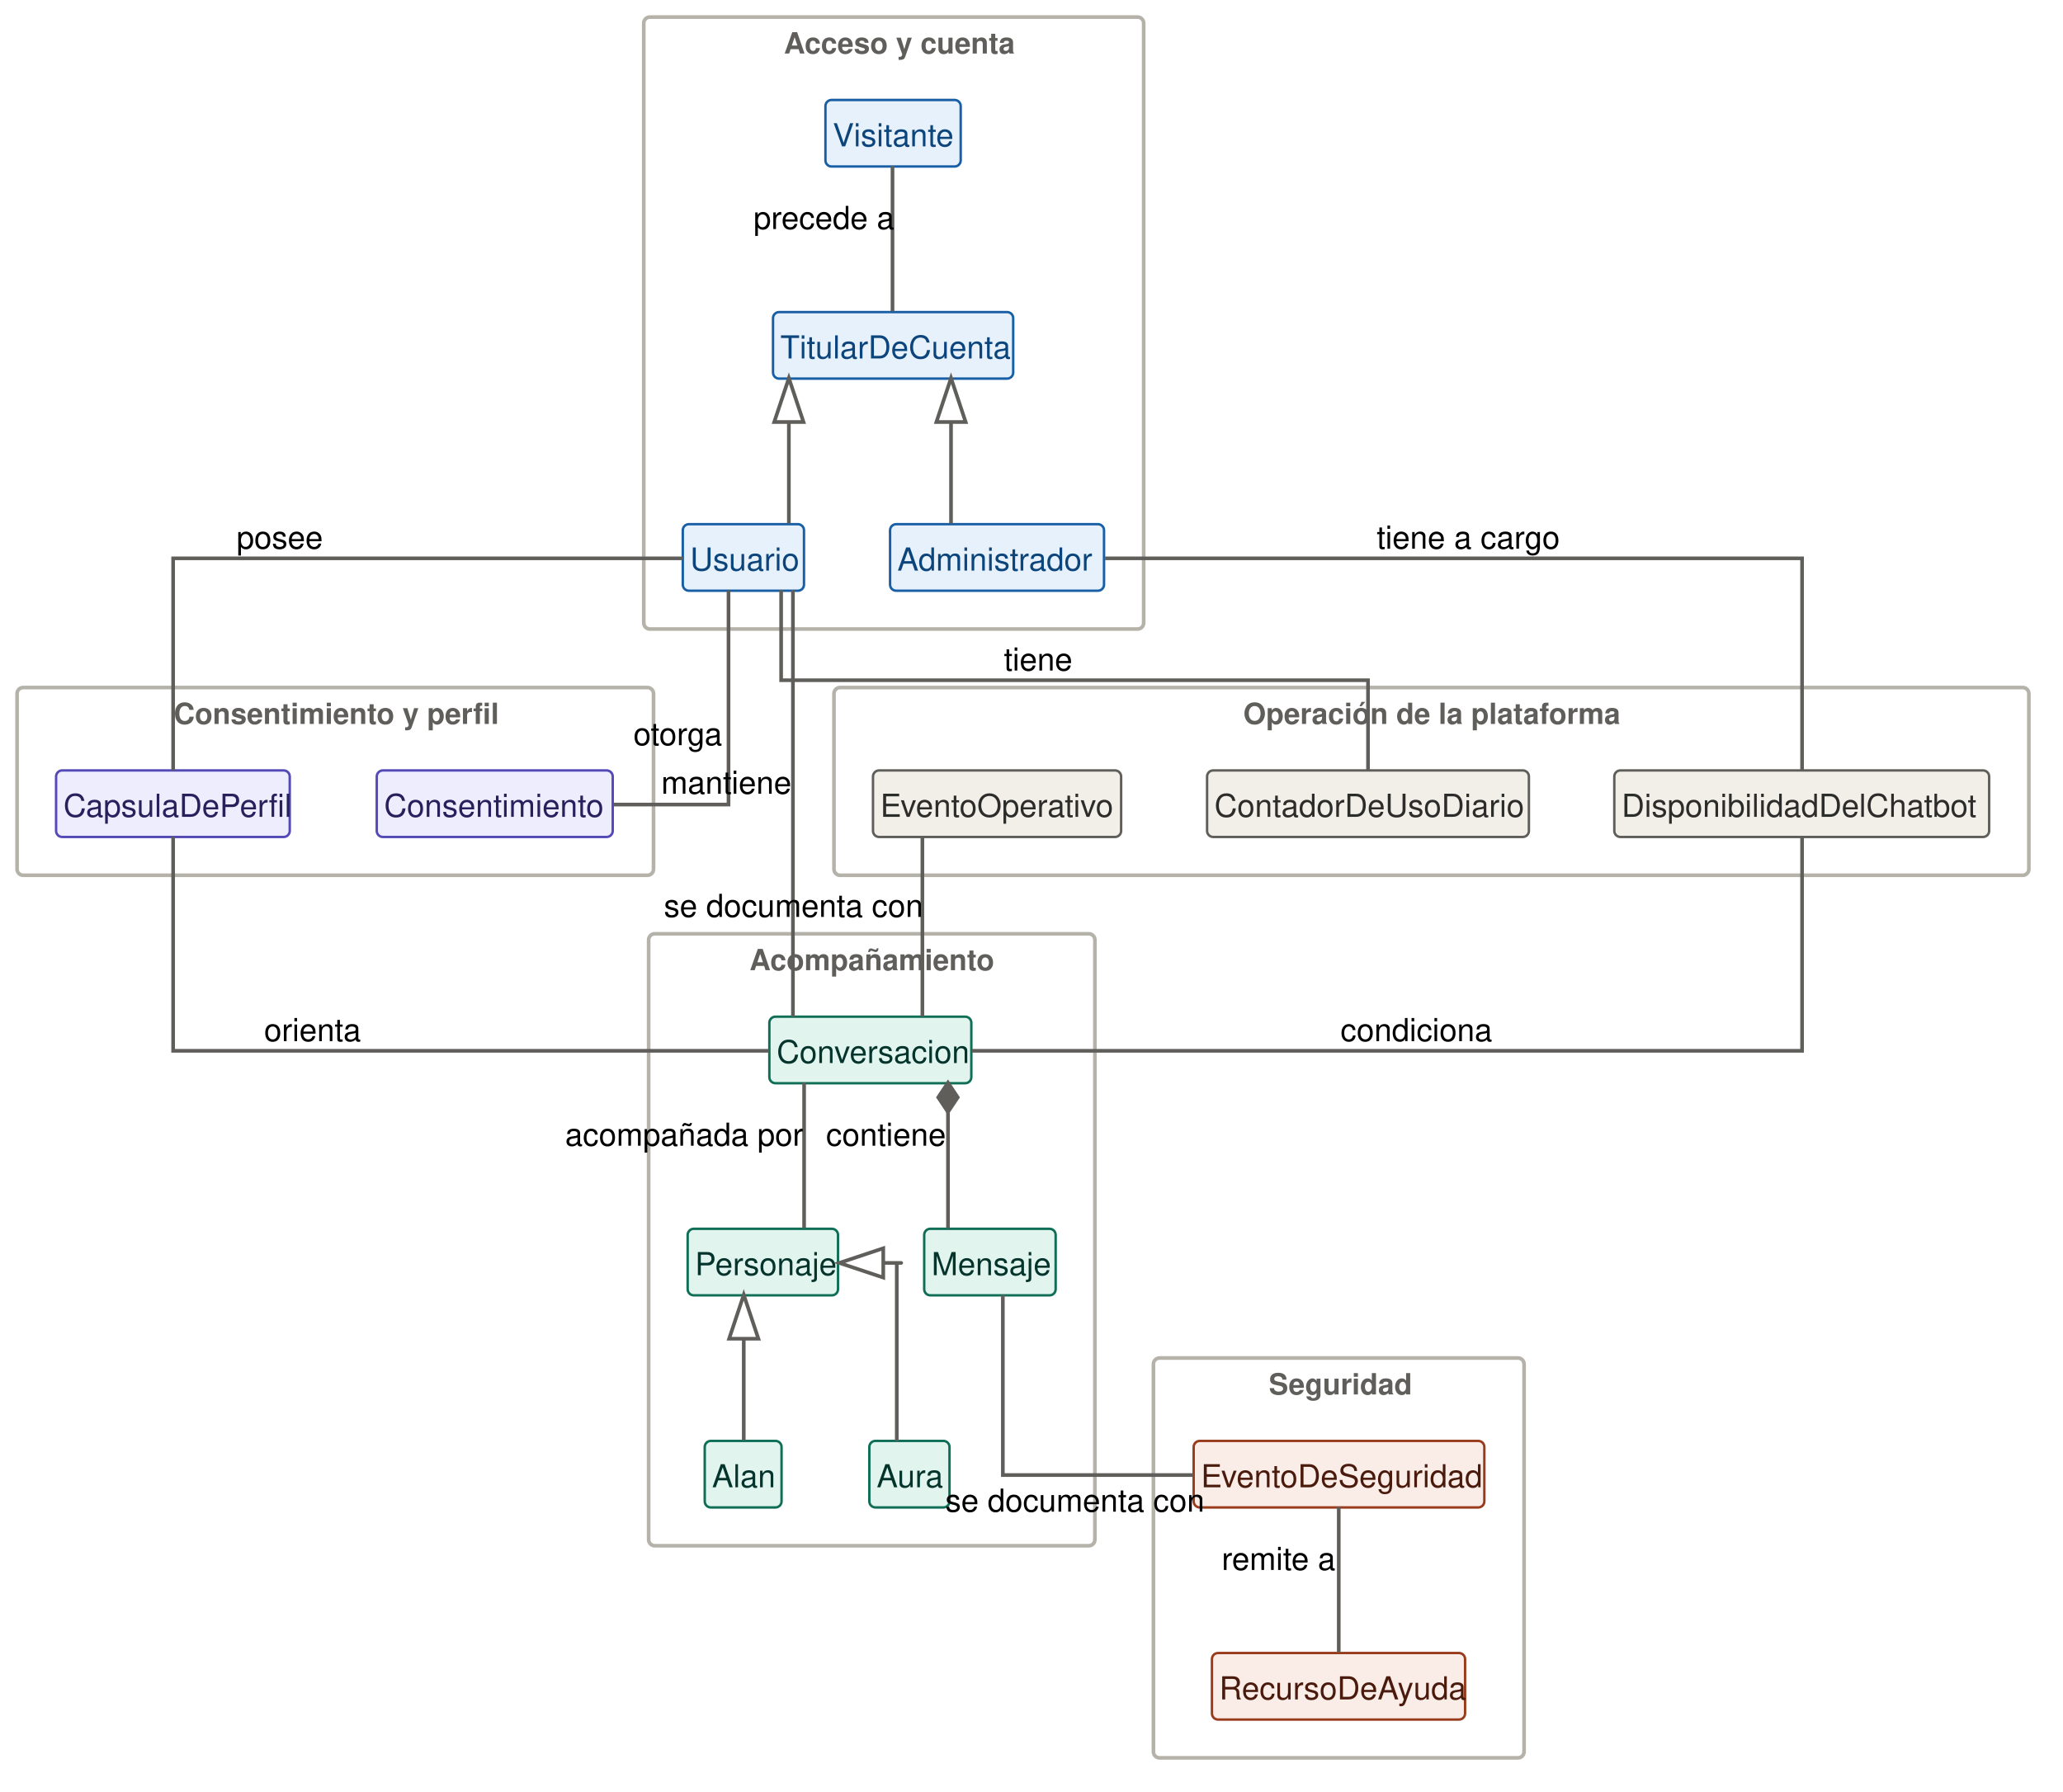
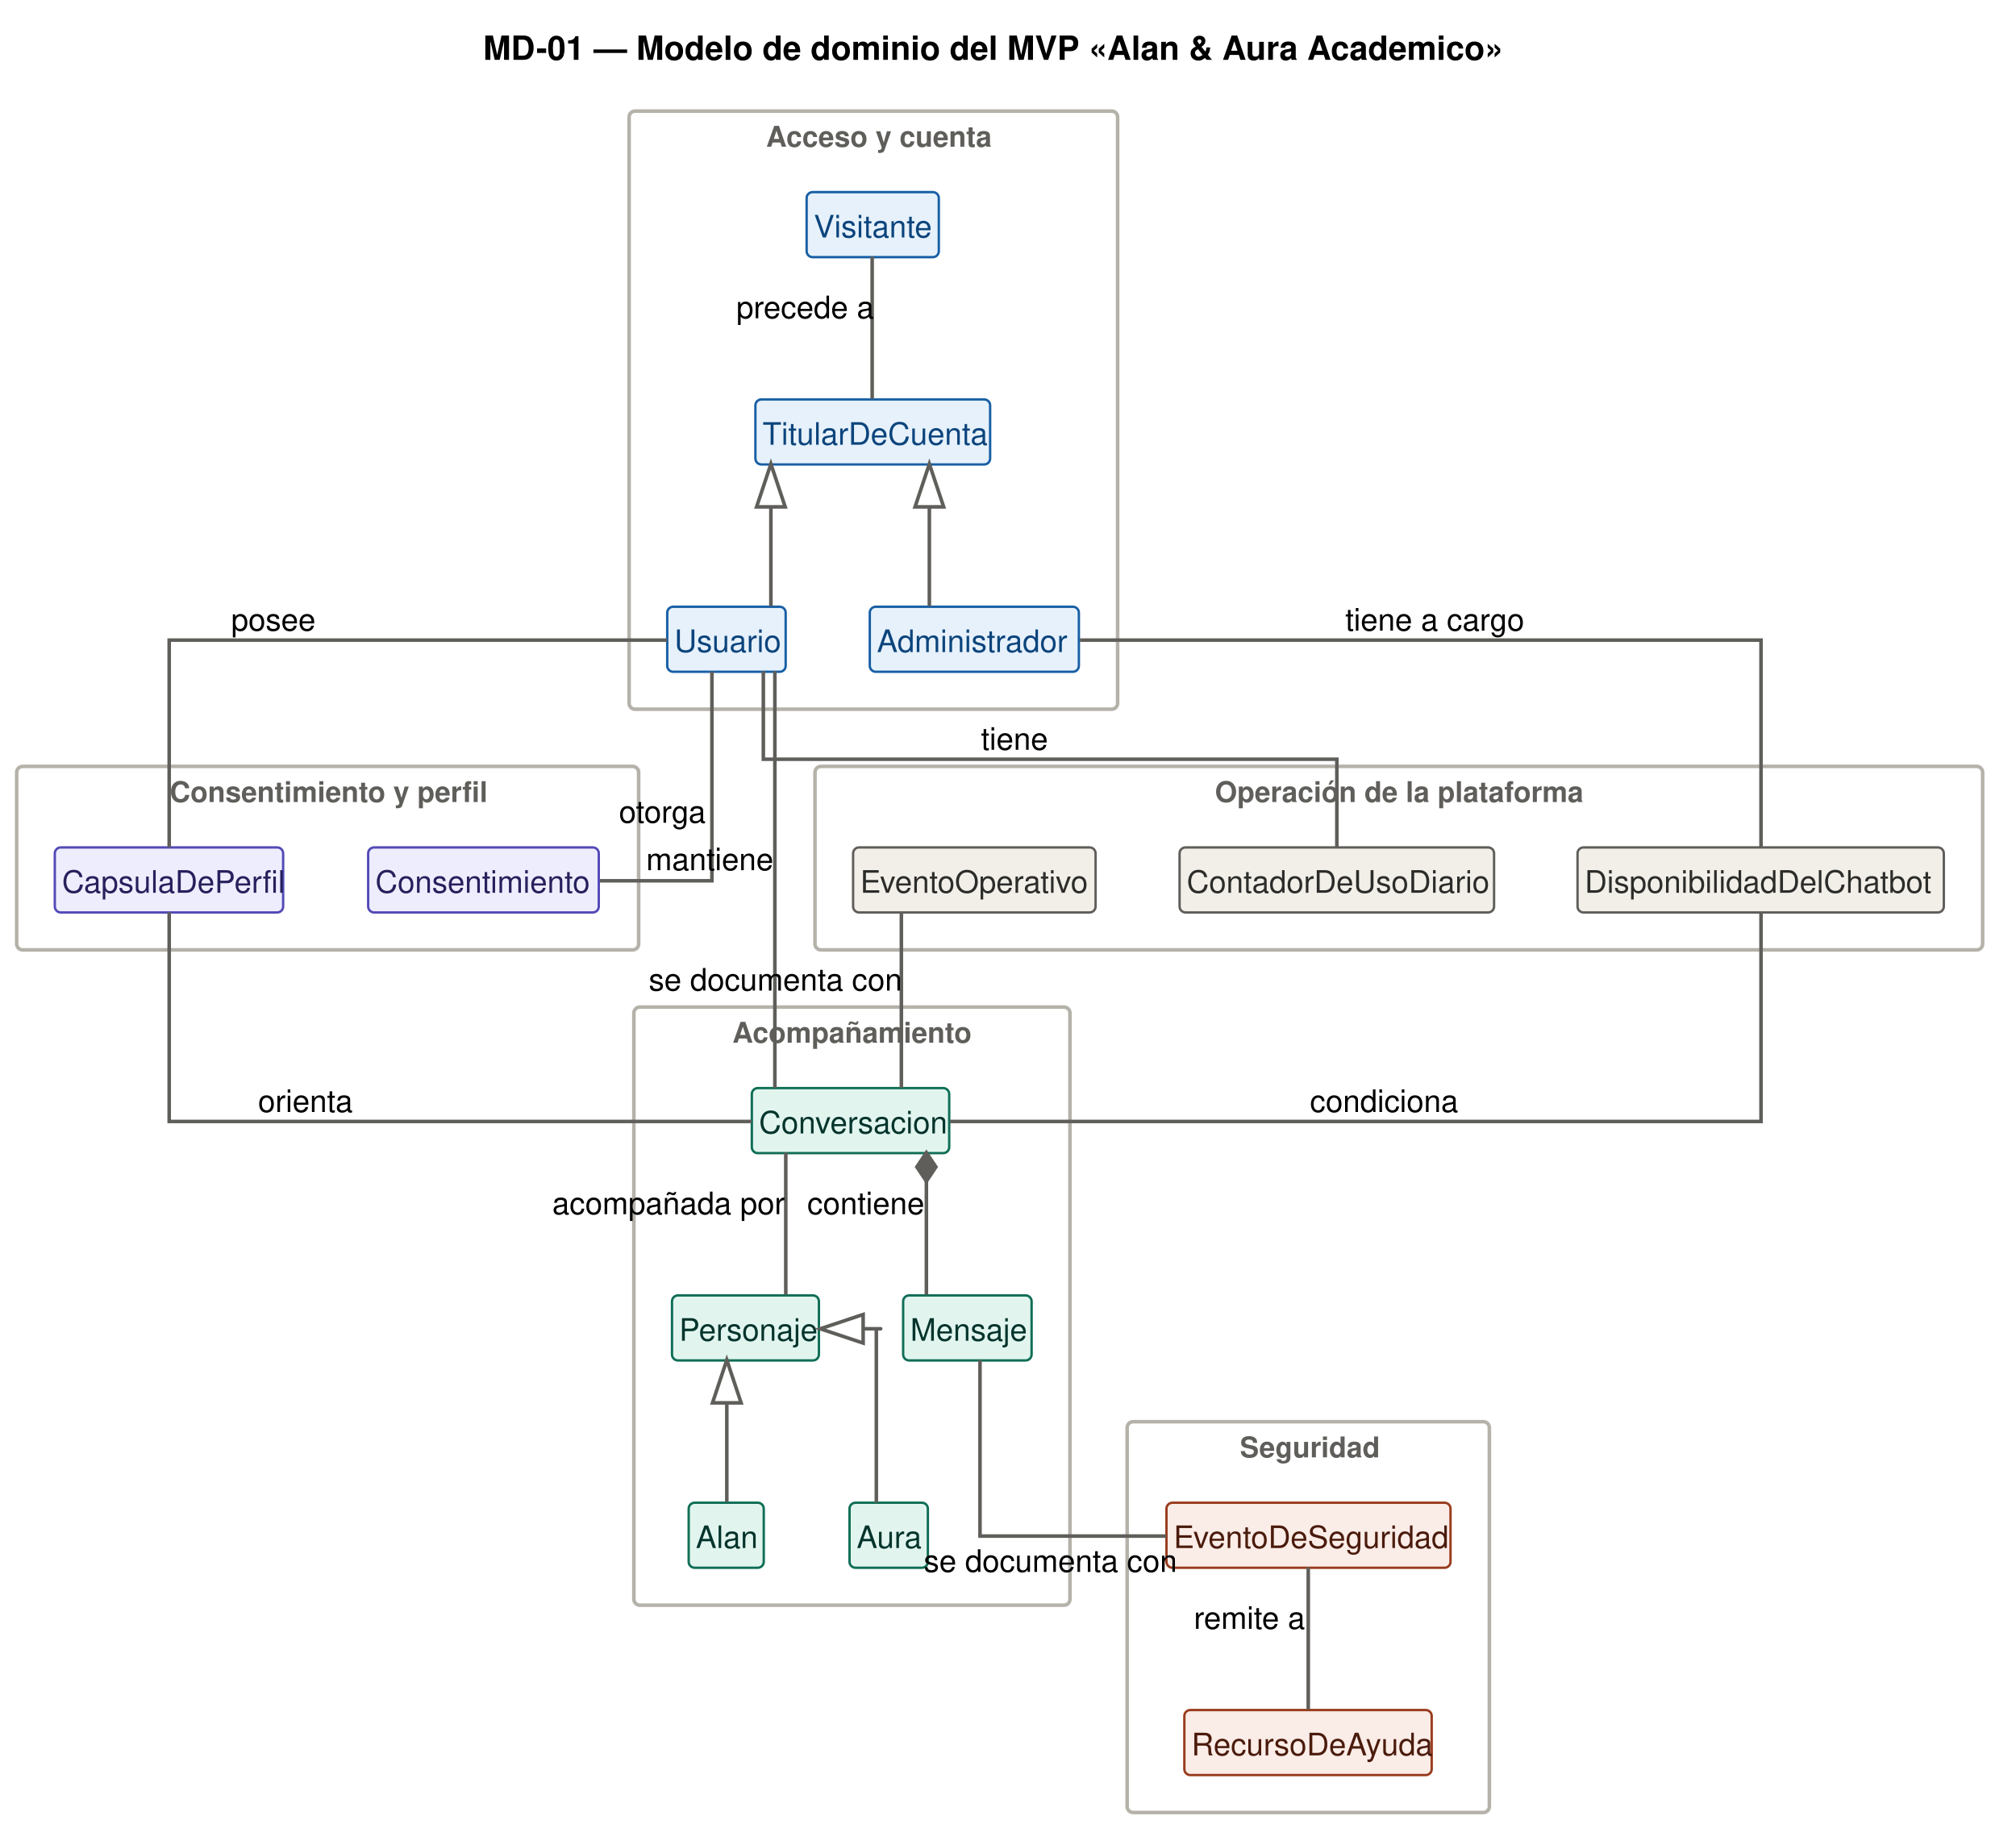
- <svg xmlns="http://www.w3.org/2000/svg" contentStyleType="text/css" data-diagram-type="CLASS" height="735px" preserveAspectRatio="none" style="width:846px;height:735px;background:#FFFFFF;" version="1.1" viewBox="0 0 846 735" width="846px" zoomAndPan="magnify">
+ <svg xmlns="http://www.w3.org/2000/svg" contentStyleType="text/css" data-diagram-type="CLASS" height="774px" preserveAspectRatio="none" style="width:846px;height:774px;background:#FFFFFF;" version="1.1" viewBox="0 0 846 774" width="846px" zoomAndPan="magnify">
  <defs />
  <g>
-     <g class="cluster" data-qualified-name="Acceso y cuenta" data-source-line="20" id="ent0001">
-       <rect fill="none" height="251" rx="2.5" ry="2.5" style="stroke:#B4B2A9;stroke-width:1.5;" width="205" x="264" y="7" />
-       <text fill="#5F5E5A" font-family="Segoe UI, Helvetica, Arial, sans-serif" font-size="12" font-weight="700" lengthAdjust="spacing" textLength="90.041" x="321.479" y="21.949">Acceso y cuenta</text>
+     <g class="title" data-source-line="3">
+       <text fill="#000000" font-family="Segoe UI, Helvetica, Arial, sans-serif" font-size="14" font-weight="700" lengthAdjust="spacing" textLength="433.508" x="202.746" y="25.107">MD-01 — Modelo de dominio del MVP «Alan &amp; Aura Academico»</text>
    </g>
-     <g class="cluster" data-qualified-name="Consentimiento y perfil" data-source-line="27" id="ent0006">
-       <rect fill="none" height="77" rx="2.5" ry="2.5" style="stroke:#B4B2A9;stroke-width:1.5;" width="261" x="7" y="282" />
-       <text fill="#5F5E5A" font-family="Segoe UI, Helvetica, Arial, sans-serif" font-size="12" font-weight="700" lengthAdjust="spacing" textLength="132.562" x="71.219" y="296.949">Consentimiento y perfil</text>
+     <g class="cluster" data-qualified-name="Acceso y cuenta" data-source-line="24" id="ent0001">
+       <rect fill="none" height="251" rx="2.5" ry="2.5" style="stroke:#B4B2A9;stroke-width:1.5;" width="205" x="264" y="46.621" />
+       <text fill="#5F5E5A" font-family="Segoe UI, Helvetica, Arial, sans-serif" font-size="12" font-weight="700" lengthAdjust="spacing" textLength="90.041" x="321.479" y="61.57">Acceso y cuenta</text>
    </g>
-     <g class="cluster" data-qualified-name="Acompa.amiento" data-source-line="32" id="ent0009">
-       <rect fill="none" height="251" rx="2.5" ry="2.5" style="stroke:#B4B2A9;stroke-width:1.5;" width="183" x="266" y="383" />
-       <text fill="#5F5E5A" font-family="Segoe UI, Helvetica, Arial, sans-serif" font-size="12" font-weight="700" lengthAdjust="spacing" textLength="100.301" x="307.35" y="397.949">Acompañamiento</text>
+     <g class="cluster" data-qualified-name="Consentimiento y perfil" data-source-line="31" id="ent0006">
+       <rect fill="none" height="77" rx="2.5" ry="2.5" style="stroke:#B4B2A9;stroke-width:1.5;" width="261" x="7" y="321.621" />
+       <text fill="#5F5E5A" font-family="Segoe UI, Helvetica, Arial, sans-serif" font-size="12" font-weight="700" lengthAdjust="spacing" textLength="132.562" x="71.219" y="336.57">Consentimiento y perfil</text>
    </g>
-     <g class="cluster" data-qualified-name="Seguridad" data-source-line="40" id="ent0015">
-       <rect fill="none" height="164" rx="2.5" ry="2.5" style="stroke:#B4B2A9;stroke-width:1.5;" width="152" x="473" y="557" />
-       <text fill="#5F5E5A" font-family="Segoe UI, Helvetica, Arial, sans-serif" font-size="12" font-weight="700" lengthAdjust="spacing" textLength="57.41" x="520.295" y="571.949">Seguridad</text>
+     <g class="cluster" data-qualified-name="Acompa.amiento" data-source-line="36" id="ent0009">
+       <rect fill="none" height="251" rx="2.5" ry="2.5" style="stroke:#B4B2A9;stroke-width:1.5;" width="183" x="266" y="422.621" />
+       <text fill="#5F5E5A" font-family="Segoe UI, Helvetica, Arial, sans-serif" font-size="12" font-weight="700" lengthAdjust="spacing" textLength="100.301" x="307.35" y="437.57">Acompañamiento</text>
    </g>
-     <g class="cluster" data-qualified-name="Operaci.n de la plataforma" data-source-line="45" id="ent0018">
-       <rect fill="none" height="77" rx="2.5" ry="2.5" style="stroke:#B4B2A9;stroke-width:1.5;" width="490" x="342" y="282" />
-       <text fill="#5F5E5A" font-family="Segoe UI, Helvetica, Arial, sans-serif" font-size="12" font-weight="700" lengthAdjust="spacing" textLength="154.342" x="509.829" y="296.949">Operación de la plataforma</text>
+     <g class="cluster" data-qualified-name="Seguridad" data-source-line="44" id="ent0015">
+       <rect fill="none" height="164" rx="2.5" ry="2.5" style="stroke:#B4B2A9;stroke-width:1.5;" width="152" x="473" y="596.621" />
+       <text fill="#5F5E5A" font-family="Segoe UI, Helvetica, Arial, sans-serif" font-size="12" font-weight="700" lengthAdjust="spacing" textLength="57.41" x="520.295" y="611.57">Seguridad</text>
    </g>
-     <g class="entity" data-qualified-name="Acceso y cuenta.Visitante" data-source-line="21" id="ent0002">
-       <rect fill="#E6F1FB" height="27.291" rx="2.5" ry="2.5" style="stroke:#185FA5;stroke-width:1;" width="55.467" x="338.5" y="41" />
-       <text fill="#0C447C" font-family="Segoe UI, Helvetica, Arial, sans-serif" font-size="13" lengthAdjust="spacing" textLength="49.467" x="341.5" y="60.028">Visitante</text>
+     <g class="cluster" data-qualified-name="Operaci.n de la plataforma" data-source-line="49" id="ent0018">
+       <rect fill="none" height="77" rx="2.5" ry="2.5" style="stroke:#B4B2A9;stroke-width:1.5;" width="490" x="342" y="321.621" />
+       <text fill="#5F5E5A" font-family="Segoe UI, Helvetica, Arial, sans-serif" font-size="12" font-weight="700" lengthAdjust="spacing" textLength="154.342" x="509.829" y="336.57">Operación de la plataforma</text>
    </g>
-     <g class="entity" data-qualified-name="Acceso y cuenta.TitularDeCuenta" data-source-line="22" id="ent0003">
-       <rect fill="#E6F1FB" height="27.291" rx="2.5" ry="2.5" style="stroke:#185FA5;stroke-width:1;" width="98.498" x="317" y="128" />
-       <text fill="#0C447C" font-family="Segoe UI, Helvetica, Arial, sans-serif" font-size="13" lengthAdjust="spacing" textLength="92.498" x="320" y="147.028">TitularDeCuenta</text>
+     <g class="entity" data-qualified-name="Acceso y cuenta.Visitante" data-source-line="25" id="ent0002">
+       <rect fill="#E6F1FB" height="27.291" rx="2.5" ry="2.5" style="stroke:#185FA5;stroke-width:1;" width="55.467" x="338.5" y="80.621" />
+       <text fill="#0C447C" font-family="Segoe UI, Helvetica, Arial, sans-serif" font-size="13" lengthAdjust="spacing" textLength="49.467" x="341.5" y="99.649">Visitante</text>
    </g>
-     <g class="entity" data-qualified-name="Acceso y cuenta.Usuario" data-source-line="23" id="ent0004">
-       <rect fill="#E6F1FB" height="27.291" rx="2.5" ry="2.5" style="stroke:#185FA5;stroke-width:1;" width="49.704" x="280" y="215" />
-       <text fill="#0C447C" font-family="Segoe UI, Helvetica, Arial, sans-serif" font-size="13" lengthAdjust="spacing" textLength="43.704" x="283" y="234.028">Usuario</text>
+     <g class="entity" data-qualified-name="Acceso y cuenta.TitularDeCuenta" data-source-line="26" id="ent0003">
+       <rect fill="#E6F1FB" height="27.291" rx="2.5" ry="2.5" style="stroke:#185FA5;stroke-width:1;" width="98.498" x="317" y="167.621" />
+       <text fill="#0C447C" font-family="Segoe UI, Helvetica, Arial, sans-serif" font-size="13" lengthAdjust="spacing" textLength="92.498" x="320" y="186.649">TitularDeCuenta</text>
    </g>
-     <g class="entity" data-qualified-name="Acceso y cuenta.Administrador" data-source-line="24" id="ent0005">
-       <rect fill="#E6F1FB" height="27.291" rx="2.5" ry="2.5" style="stroke:#185FA5;stroke-width:1;" width="87.739" x="365" y="215" />
-       <text fill="#0C447C" font-family="Segoe UI, Helvetica, Arial, sans-serif" font-size="13" lengthAdjust="spacing" textLength="81.739" x="368" y="234.028">Administrador</text>
+     <g class="entity" data-qualified-name="Acceso y cuenta.Usuario" data-source-line="27" id="ent0004">
+       <rect fill="#E6F1FB" height="27.291" rx="2.5" ry="2.5" style="stroke:#185FA5;stroke-width:1;" width="49.704" x="280" y="254.621" />
+       <text fill="#0C447C" font-family="Segoe UI, Helvetica, Arial, sans-serif" font-size="13" lengthAdjust="spacing" textLength="43.704" x="283" y="273.649">Usuario</text>
    </g>
-     <g class="entity" data-qualified-name="Consentimiento y perfil.Consentimiento" data-source-line="28" id="ent0007">
-       <rect fill="#EEEDFE" height="27.291" rx="2.5" ry="2.5" style="stroke:#534AB7;stroke-width:1;" width="96.772" x="154.5" y="316" />
-       <text fill="#26215C" font-family="Segoe UI, Helvetica, Arial, sans-serif" font-size="13" lengthAdjust="spacing" textLength="90.772" x="157.5" y="335.028">Consentimiento</text>
+     <g class="entity" data-qualified-name="Acceso y cuenta.Administrador" data-source-line="28" id="ent0005">
+       <rect fill="#E6F1FB" height="27.291" rx="2.5" ry="2.5" style="stroke:#185FA5;stroke-width:1;" width="87.739" x="365" y="254.621" />
+       <text fill="#0C447C" font-family="Segoe UI, Helvetica, Arial, sans-serif" font-size="13" lengthAdjust="spacing" textLength="81.739" x="368" y="273.649">Administrador</text>
    </g>
-     <g class="entity" data-qualified-name="Consentimiento y perfil.CapsulaDePerfil" data-source-line="29" id="ent0008">
-       <rect fill="#EEEDFE" height="27.291" rx="2.5" ry="2.5" style="stroke:#534AB7;stroke-width:1;" width="95.819" x="23" y="316" />
-       <text fill="#26215C" font-family="Segoe UI, Helvetica, Arial, sans-serif" font-size="13" lengthAdjust="spacing" textLength="89.819" x="26" y="335.028">CapsulaDePerfil</text>
+     <g class="entity" data-qualified-name="Consentimiento y perfil.Consentimiento" data-source-line="32" id="ent0007">
+       <rect fill="#EEEDFE" height="27.291" rx="2.5" ry="2.5" style="stroke:#534AB7;stroke-width:1;" width="96.772" x="154.5" y="355.621" />
+       <text fill="#26215C" font-family="Segoe UI, Helvetica, Arial, sans-serif" font-size="13" lengthAdjust="spacing" textLength="90.772" x="157.5" y="374.649">Consentimiento</text>
    </g>
-     <g class="entity" data-qualified-name="Acompa.amiento.Conversacion" data-source-line="33" id="ent0010">
-       <rect fill="#E1F5EE" height="27.291" rx="2.5" ry="2.5" style="stroke:#0F6E56;stroke-width:1;" width="82.826" x="315.5" y="417" />
-       <text fill="#04342C" font-family="Segoe UI, Helvetica, Arial, sans-serif" font-size="13" lengthAdjust="spacing" textLength="76.826" x="318.5" y="436.028">Conversacion</text>
+     <g class="entity" data-qualified-name="Consentimiento y perfil.CapsulaDePerfil" data-source-line="33" id="ent0008">
+       <rect fill="#EEEDFE" height="27.291" rx="2.5" ry="2.5" style="stroke:#534AB7;stroke-width:1;" width="95.819" x="23" y="355.621" />
+       <text fill="#26215C" font-family="Segoe UI, Helvetica, Arial, sans-serif" font-size="13" lengthAdjust="spacing" textLength="89.819" x="26" y="374.649">CapsulaDePerfil</text>
    </g>
-     <g class="entity" data-qualified-name="Acompa.amiento.Mensaje" data-source-line="34" id="ent0011">
-       <rect fill="#E1F5EE" height="27.291" rx="2.5" ry="2.5" style="stroke:#0F6E56;stroke-width:1;" width="53.906" x="379" y="504" />
-       <text fill="#04342C" font-family="Segoe UI, Helvetica, Arial, sans-serif" font-size="13" lengthAdjust="spacing" textLength="47.906" x="382" y="523.028">Mensaje</text>
+     <g class="entity" data-qualified-name="Acompa.amiento.Conversacion" data-source-line="37" id="ent0010">
+       <rect fill="#E1F5EE" height="27.291" rx="2.5" ry="2.5" style="stroke:#0F6E56;stroke-width:1;" width="82.826" x="315.5" y="456.621" />
+       <text fill="#04342C" font-family="Segoe UI, Helvetica, Arial, sans-serif" font-size="13" lengthAdjust="spacing" textLength="76.826" x="318.5" y="475.649">Conversacion</text>
    </g>
-     <g class="entity" data-qualified-name="Acompa.amiento.Personaje" data-source-line="35" id="ent0012">
-       <rect fill="#E1F5EE" height="27.291" rx="2.5" ry="2.5" style="stroke:#0F6E56;stroke-width:1;" width="61.65" x="282" y="504" />
-       <text fill="#04342C" font-family="Segoe UI, Helvetica, Arial, sans-serif" font-size="13" lengthAdjust="spacing" textLength="55.65" x="285" y="523.028">Personaje</text>
+     <g class="entity" data-qualified-name="Acompa.amiento.Mensaje" data-source-line="38" id="ent0011">
+       <rect fill="#E1F5EE" height="27.291" rx="2.5" ry="2.5" style="stroke:#0F6E56;stroke-width:1;" width="53.906" x="379" y="543.621" />
+       <text fill="#04342C" font-family="Segoe UI, Helvetica, Arial, sans-serif" font-size="13" lengthAdjust="spacing" textLength="47.906" x="382" y="562.649">Mensaje</text>
    </g>
-     <g class="entity" data-qualified-name="Acompa.amiento.Alan" data-source-line="36" id="ent0013">
-       <rect fill="#E1F5EE" height="27.291" rx="2.5" ry="2.5" style="stroke:#0F6E56;stroke-width:1;" width="31.505" x="289" y="591" />
-       <text fill="#04342C" font-family="Segoe UI, Helvetica, Arial, sans-serif" font-size="13" lengthAdjust="spacing" textLength="25.505" x="292" y="610.028">Alan</text>
+     <g class="entity" data-qualified-name="Acompa.amiento.Personaje" data-source-line="39" id="ent0012">
+       <rect fill="#E1F5EE" height="27.291" rx="2.5" ry="2.5" style="stroke:#0F6E56;stroke-width:1;" width="61.65" x="282" y="543.621" />
+       <text fill="#04342C" font-family="Segoe UI, Helvetica, Arial, sans-serif" font-size="13" lengthAdjust="spacing" textLength="55.65" x="285" y="562.649">Personaje</text>
    </g>
-     <g class="entity" data-qualified-name="Acompa.amiento.Aura" data-source-line="37" id="ent0014">
-       <rect fill="#E1F5EE" height="27.291" rx="2.5" ry="2.5" style="stroke:#0F6E56;stroke-width:1;" width="32.876" x="356.5" y="591" />
-       <text fill="#04342C" font-family="Segoe UI, Helvetica, Arial, sans-serif" font-size="13" lengthAdjust="spacing" textLength="26.876" x="359.5" y="610.028">Aura</text>
+     <g class="entity" data-qualified-name="Acompa.amiento.Alan" data-source-line="40" id="ent0013">
+       <rect fill="#E1F5EE" height="27.291" rx="2.5" ry="2.5" style="stroke:#0F6E56;stroke-width:1;" width="31.505" x="289" y="630.621" />
+       <text fill="#04342C" font-family="Segoe UI, Helvetica, Arial, sans-serif" font-size="13" lengthAdjust="spacing" textLength="25.505" x="292" y="649.649">Alan</text>
    </g>
-     <g class="entity" data-qualified-name="Seguridad.EventoDeSeguridad" data-source-line="41" id="ent0016">
-       <rect fill="#FAECE7" height="27.291" rx="2.5" ry="2.5" style="stroke:#993C1D;stroke-width:1;" width="119.204" x="489.5" y="591" />
-       <text fill="#4A1B0C" font-family="Segoe UI, Helvetica, Arial, sans-serif" font-size="13" lengthAdjust="spacing" textLength="113.204" x="492.5" y="610.028">EventoDeSeguridad</text>
+     <g class="entity" data-qualified-name="Acompa.amiento.Aura" data-source-line="41" id="ent0014">
+       <rect fill="#E1F5EE" height="27.291" rx="2.5" ry="2.5" style="stroke:#0F6E56;stroke-width:1;" width="32.876" x="356.5" y="630.621" />
+       <text fill="#04342C" font-family="Segoe UI, Helvetica, Arial, sans-serif" font-size="13" lengthAdjust="spacing" textLength="26.876" x="359.5" y="649.649">Aura</text>
    </g>
-     <g class="entity" data-qualified-name="Seguridad.RecursoDeAyuda" data-source-line="42" id="ent0017">
-       <rect fill="#FAECE7" height="27.291" rx="2.5" ry="2.5" style="stroke:#993C1D;stroke-width:1;" width="103.805" x="497" y="678" />
-       <text fill="#4A1B0C" font-family="Segoe UI, Helvetica, Arial, sans-serif" font-size="13" lengthAdjust="spacing" textLength="97.805" x="500" y="697.028">RecursoDeAyuda</text>
+     <g class="entity" data-qualified-name="Seguridad.EventoDeSeguridad" data-source-line="45" id="ent0016">
+       <rect fill="#FAECE7" height="27.291" rx="2.5" ry="2.5" style="stroke:#993C1D;stroke-width:1;" width="119.204" x="489.5" y="630.621" />
+       <text fill="#4A1B0C" font-family="Segoe UI, Helvetica, Arial, sans-serif" font-size="13" lengthAdjust="spacing" textLength="113.204" x="492.5" y="649.649">EventoDeSeguridad</text>
    </g>
-     <g class="entity" data-qualified-name="Operaci.n de la plataforma.DisponibilidadDelChatbot" data-source-line="46" id="ent0019">
-       <rect fill="#F1EFE8" height="27.291" rx="2.5" ry="2.5" style="stroke:#5F5E5A;stroke-width:1;" width="153.71" x="662" y="316" />
-       <text fill="#2C2C2A" font-family="Segoe UI, Helvetica, Arial, sans-serif" font-size="13" lengthAdjust="spacing" textLength="147.71" x="665" y="335.028">DisponibilidadDelChatbot</text>
+     <g class="entity" data-qualified-name="Seguridad.RecursoDeAyuda" data-source-line="46" id="ent0017">
+       <rect fill="#FAECE7" height="27.291" rx="2.5" ry="2.5" style="stroke:#993C1D;stroke-width:1;" width="103.805" x="497" y="717.621" />
+       <text fill="#4A1B0C" font-family="Segoe UI, Helvetica, Arial, sans-serif" font-size="13" lengthAdjust="spacing" textLength="97.805" x="500" y="736.649">RecursoDeAyuda</text>
    </g>
-     <g class="entity" data-qualified-name="Operaci.n de la plataforma.ContadorDeUsoDiario" data-source-line="47" id="ent0020">
-       <rect fill="#F1EFE8" height="27.291" rx="2.5" ry="2.5" style="stroke:#5F5E5A;stroke-width:1;" width="131.976" x="495" y="316" />
-       <text fill="#2C2C2A" font-family="Segoe UI, Helvetica, Arial, sans-serif" font-size="13" lengthAdjust="spacing" textLength="125.976" x="498" y="335.028">ContadorDeUsoDiario</text>
+     <g class="entity" data-qualified-name="Operaci.n de la plataforma.DisponibilidadDelChatbot" data-source-line="50" id="ent0019">
+       <rect fill="#F1EFE8" height="27.291" rx="2.5" ry="2.5" style="stroke:#5F5E5A;stroke-width:1;" width="153.71" x="662" y="355.621" />
+       <text fill="#2C2C2A" font-family="Segoe UI, Helvetica, Arial, sans-serif" font-size="13" lengthAdjust="spacing" textLength="147.71" x="665" y="374.649">DisponibilidadDelChatbot</text>
    </g>
-     <g class="entity" data-qualified-name="Operaci.n de la plataforma.EventoOperativo" data-source-line="48" id="ent0021">
-       <rect fill="#F1EFE8" height="27.291" rx="2.5" ry="2.5" style="stroke:#5F5E5A;stroke-width:1;" width="101.754" x="358" y="316" />
-       <text fill="#2C2C2A" font-family="Segoe UI, Helvetica, Arial, sans-serif" font-size="13" lengthAdjust="spacing" textLength="95.754" x="361" y="335.028">EventoOperativo</text>
+     <g class="entity" data-qualified-name="Operaci.n de la plataforma.ContadorDeUsoDiario" data-source-line="51" id="ent0020">
+       <rect fill="#F1EFE8" height="27.291" rx="2.5" ry="2.5" style="stroke:#5F5E5A;stroke-width:1;" width="131.976" x="495" y="355.621" />
+       <text fill="#2C2C2A" font-family="Segoe UI, Helvetica, Arial, sans-serif" font-size="13" lengthAdjust="spacing" textLength="125.976" x="498" y="374.649">ContadorDeUsoDiario</text>
    </g>
-     <g class="link" data-entity-1="ent0003" data-entity-2="ent0004" data-link-type="extension" data-source-line="51" id="lnk22">
-       <path codeLine="51" d="M323.5,173.09 C323.5,189.34 323.5,198.38 323.5,214.71" fill="none" id="TitularDeCuenta-backto-Usuario" style="stroke:#5F5E5A;stroke-width:1.5;" />
-       <polygon fill="none" points="323.5,155.09,317.5,173.09,329.5,173.09,323.5,155.09" style="stroke:#5F5E5A;stroke-width:1.5;stroke-linejoin:miter;stroke-miterlimit:10;" />
+     <g class="entity" data-qualified-name="Operaci.n de la plataforma.EventoOperativo" data-source-line="52" id="ent0021">
+       <rect fill="#F1EFE8" height="27.291" rx="2.5" ry="2.5" style="stroke:#5F5E5A;stroke-width:1;" width="101.754" x="358" y="355.621" />
+       <text fill="#2C2C2A" font-family="Segoe UI, Helvetica, Arial, sans-serif" font-size="13" lengthAdjust="spacing" textLength="95.754" x="361" y="374.649">EventoOperativo</text>
    </g>
-     <g class="link" data-entity-1="ent0003" data-entity-2="ent0005" data-link-type="extension" data-source-line="52" id="lnk23">
-       <path codeLine="52" d="M390,173.09 C390,189.34 390,198.38 390,214.71" fill="none" id="TitularDeCuenta-backto-Administrador" style="stroke:#5F5E5A;stroke-width:1.5;" />
-       <polygon fill="none" points="390,155.09,384,173.09,396,173.09,390,155.09" style="stroke:#5F5E5A;stroke-width:1.5;stroke-linejoin:miter;stroke-miterlimit:10;" />
+     <g class="link" data-entity-1="ent0003" data-entity-2="ent0004" data-link-type="extension" data-source-line="55" id="lnk22">
+       <path codeLine="55" d="M323.5,212.711 C323.5,228.961 323.5,238.001 323.5,254.331" fill="none" id="TitularDeCuenta-backto-Usuario" style="stroke:#5F5E5A;stroke-width:1.5;" />
+       <polygon fill="none" points="323.5,194.711,317.5,212.711,329.5,212.711,323.5,194.711" style="stroke:#5F5E5A;stroke-width:1.5;stroke-linejoin:miter;stroke-miterlimit:10;" />
    </g>
-     <g class="link" data-entity-1="ent0012" data-entity-2="ent0013" data-link-type="extension" data-source-line="53" id="lnk24">
-       <path codeLine="53" d="M305,549.09 C305,565.34 305,574.38 305,590.71" fill="none" id="Personaje-backto-Alan" style="stroke:#5F5E5A;stroke-width:1.5;" />
-       <polygon fill="none" points="305,531.09,299,549.09,311,549.09,305,531.09" style="stroke:#5F5E5A;stroke-width:1.5;stroke-linejoin:miter;stroke-miterlimit:10;" />
+     <g class="link" data-entity-1="ent0003" data-entity-2="ent0005" data-link-type="extension" data-source-line="56" id="lnk23">
+       <path codeLine="56" d="M390,212.711 C390,228.961 390,238.001 390,254.331" fill="none" id="TitularDeCuenta-backto-Administrador" style="stroke:#5F5E5A;stroke-width:1.5;" />
+       <polygon fill="none" points="390,194.711,384,212.711,396,212.711,390,194.711" style="stroke:#5F5E5A;stroke-width:1.5;stroke-linejoin:miter;stroke-miterlimit:10;" />
    </g>
-     <g class="link" data-entity-1="ent0012" data-entity-2="ent0014" data-link-type="extension" data-source-line="54" id="lnk25">
-       <path codeLine="54" d="M362.21,518 C374.51,518 367.75,518 367.75,518 C367.75,518 367.75,566.66 367.75,590.98" fill="none" id="Personaje-backto-Aura" style="stroke:#5F5E5A;stroke-width:1.5;" />
-       <polygon fill="none" points="344.21,518,362.21,524,362.21,512,344.21,518" style="stroke:#5F5E5A;stroke-width:1.5;stroke-linejoin:miter;stroke-miterlimit:10;" />
+     <g class="link" data-entity-1="ent0012" data-entity-2="ent0013" data-link-type="extension" data-source-line="57" id="lnk24">
+       <path codeLine="57" d="M305,588.711 C305,604.961 305,614.001 305,630.331" fill="none" id="Personaje-backto-Alan" style="stroke:#5F5E5A;stroke-width:1.5;" />
+       <polygon fill="none" points="305,570.711,299,588.711,311,588.711,305,570.711" style="stroke:#5F5E5A;stroke-width:1.5;stroke-linejoin:miter;stroke-miterlimit:10;" />
    </g>
-     <g class="link" data-entity-1="ent0002" data-entity-2="ent0003" data-link-type="association" data-source-line="56" id="lnk26">
-       <path codeLine="56" d="M366,68.09 C366,84.34 366,111.38 366,127.71" fill="none" id="Visitante-TitularDeCuenta" style="stroke:#5F5E5A;stroke-width:1.5;" />
-       <text fill="#000000" font-family="Segoe UI, Helvetica, Arial, sans-serif" font-size="13" lengthAdjust="spacing" textLength="56.393" x="309" y="93.928">precede a</text>
+     <g class="link" data-entity-1="ent0012" data-entity-2="ent0014" data-link-type="extension" data-source-line="58" id="lnk25">
+       <path codeLine="58" d="M362.21,557.621 C374.51,557.621 367.75,557.621 367.75,557.621 C367.75,557.621 367.75,606.281 367.75,630.601" fill="none" id="Personaje-backto-Aura" style="stroke:#5F5E5A;stroke-width:1.5;" />
+       <polygon fill="none" points="344.21,557.621,362.21,563.621,362.21,551.621,344.21,557.621" style="stroke:#5F5E5A;stroke-width:1.5;stroke-linejoin:miter;stroke-miterlimit:10;" />
    </g>
-     <g class="link" data-entity-1="ent0004" data-entity-2="ent0007" data-link-type="association" data-source-line="57" id="lnk27">
-       <path codeLine="57" d="M298.75,242.19 C298.75,269.89 298.75,330 298.75,330 C298.75,330 275.37,330 251.72,330" fill="none" id="Usuario-Consentimiento" style="stroke:#5F5E5A;stroke-width:1.5;" />
-       <text fill="#000000" font-family="Segoe UI, Helvetica, Arial, sans-serif" font-size="13" lengthAdjust="spacing" textLength="38.429" x="259.75" y="305.638">otorga</text>
+     <g class="link" data-entity-1="ent0002" data-entity-2="ent0003" data-link-type="association" data-source-line="60" id="lnk26">
+       <path codeLine="60" d="M366,107.711 C366,123.961 366,151.001 366,167.331" fill="none" id="Visitante-TitularDeCuenta" style="stroke:#5F5E5A;stroke-width:1.5;" />
+       <text fill="#000000" font-family="Segoe UI, Helvetica, Arial, sans-serif" font-size="13" lengthAdjust="spacing" textLength="56.393" x="309" y="133.549">precede a</text>
    </g>
-     <g class="link" data-entity-1="ent0004" data-entity-2="ent0008" data-link-type="association" data-source-line="58" id="lnk28">
-       <path codeLine="58" d="M279.96,229 C219.59,229 71,229 71,229 C71,229 71,288.51 71,315.95" fill="none" id="Usuario-CapsulaDePerfil" style="stroke:#5F5E5A;stroke-width:1.5;" />
-       <text fill="#000000" font-family="Segoe UI, Helvetica, Arial, sans-serif" font-size="13" lengthAdjust="spacing" textLength="34.373" x="97.01" y="225.028">posee</text>
+     <g class="link" data-entity-1="ent0004" data-entity-2="ent0007" data-link-type="association" data-source-line="61" id="lnk27">
+       <path codeLine="61" d="M298.75,281.811 C298.75,309.511 298.75,369.621 298.75,369.621 C298.75,369.621 275.37,369.621 251.72,369.621" fill="none" id="Usuario-Consentimiento" style="stroke:#5F5E5A;stroke-width:1.5;" />
+       <text fill="#000000" font-family="Segoe UI, Helvetica, Arial, sans-serif" font-size="13" lengthAdjust="spacing" textLength="38.429" x="259.75" y="345.259">otorga</text>
    </g>
-     <g class="link" data-entity-1="ent0004" data-entity-2="ent0010" data-link-type="association" data-source-line="59" id="lnk29">
-       <path codeLine="59" d="M325.17,242.07 C325.17,278.87 325.17,380.26 325.17,416.99" fill="none" id="Usuario-Conversacion" style="stroke:#5F5E5A;stroke-width:1.5;" />
-       <text fill="#000000" font-family="Segoe UI, Helvetica, Arial, sans-serif" font-size="13" lengthAdjust="spacing" textLength="53.676" x="271.17" y="325.558">mantiene</text>
+     <g class="link" data-entity-1="ent0004" data-entity-2="ent0008" data-link-type="association" data-source-line="62" id="lnk28">
+       <path codeLine="62" d="M279.96,268.621 C219.59,268.621 71,268.621 71,268.621 C71,268.621 71,328.131 71,355.571" fill="none" id="Usuario-CapsulaDePerfil" style="stroke:#5F5E5A;stroke-width:1.5;" />
+       <text fill="#000000" font-family="Segoe UI, Helvetica, Arial, sans-serif" font-size="13" lengthAdjust="spacing" textLength="34.373" x="97.01" y="264.649">posee</text>
    </g>
-     <g class="link" data-entity-1="ent0004" data-entity-2="ent0020" data-link-type="association" data-source-line="60" id="lnk30">
-       <path codeLine="60" d="M320.33,242.03 C320.33,256.99 320.33,279 320.33,279 C320.33,279 561,279 561,279 C561,279 561,301.01 561,315.97" fill="none" id="Usuario-ContadorDeUsoDiario" style="stroke:#5F5E5A;stroke-width:1.5;" />
-       <text fill="#000000" font-family="Segoe UI, Helvetica, Arial, sans-serif" font-size="13" lengthAdjust="spacing" textLength="28.507" x="411.67" y="275.028">tiene</text>
+     <g class="link" data-entity-1="ent0004" data-entity-2="ent0010" data-link-type="association" data-source-line="63" id="lnk29">
+       <path codeLine="63" d="M325.17,281.691 C325.17,318.491 325.17,419.881 325.17,456.611" fill="none" id="Usuario-Conversacion" style="stroke:#5F5E5A;stroke-width:1.5;" />
+       <text fill="#000000" font-family="Segoe UI, Helvetica, Arial, sans-serif" font-size="13" lengthAdjust="spacing" textLength="53.676" x="271.17" y="365.179">mantiene</text>
    </g>
-     <g class="link" data-entity-1="ent0008" data-entity-2="ent0010" data-link-type="association" data-source-line="61" id="lnk31">
-       <path codeLine="61" d="M71,343.19 C71,370.89 71,431 71,431 C71,431 236.09,431 315.41,431" fill="none" id="CapsulaDePerfil-Conversacion" style="stroke:#5F5E5A;stroke-width:1.5;" />
-       <text fill="#000000" font-family="Segoe UI, Helvetica, Arial, sans-serif" font-size="13" lengthAdjust="spacing" textLength="40.46" x="108.3" y="427.028">orienta</text>
+     <g class="link" data-entity-1="ent0004" data-entity-2="ent0020" data-link-type="association" data-source-line="64" id="lnk30">
+       <path codeLine="64" d="M320.33,281.651 C320.33,296.611 320.33,318.621 320.33,318.621 C320.33,318.621 561,318.621 561,318.621 C561,318.621 561,340.631 561,355.591" fill="none" id="Usuario-ContadorDeUsoDiario" style="stroke:#5F5E5A;stroke-width:1.5;" />
+       <text fill="#000000" font-family="Segoe UI, Helvetica, Arial, sans-serif" font-size="13" lengthAdjust="spacing" textLength="28.507" x="411.67" y="314.649">tiene</text>
    </g>
-     <g class="link" data-entity-1="ent0010" data-entity-2="ent0012" data-link-type="association" data-source-line="62" id="lnk32">
-       <path codeLine="62" d="M329.75,444.09 C329.75,460.34 329.75,487.38 329.75,503.71" fill="none" id="Conversacion-Personaje" style="stroke:#5F5E5A;stroke-width:1.5;" />
-       <text fill="#000000" font-family="Segoe UI, Helvetica, Arial, sans-serif" font-size="13" lengthAdjust="spacing" textLength="97.272" x="231.75" y="469.928">acompañada por</text>
+     <g class="link" data-entity-1="ent0008" data-entity-2="ent0010" data-link-type="association" data-source-line="65" id="lnk31">
+       <path codeLine="65" d="M71,382.811 C71,410.511 71,470.621 71,470.621 C71,470.621 236.09,470.621 315.41,470.621" fill="none" id="CapsulaDePerfil-Conversacion" style="stroke:#5F5E5A;stroke-width:1.5;" />
+       <text fill="#000000" font-family="Segoe UI, Helvetica, Arial, sans-serif" font-size="13" lengthAdjust="spacing" textLength="40.46" x="108.3" y="466.649">orienta</text>
    </g>
-     <g class="link" data-entity-1="ent0010" data-entity-2="ent0011" data-link-type="composition" data-source-line="63" id="lnk33">
-       <path codeLine="63" d="M388.75,456.09 C388.75,472.34 388.75,487.38 388.75,503.71" fill="none" id="Conversacion-backto-Mensaje" style="stroke:#5F5E5A;stroke-width:1.5;" />
-       <polygon fill="#5F5E5A" points="388.75,444.09,384.75,450.09,388.75,456.09,392.75,450.09,388.75,444.09" style="stroke:#5F5E5A;stroke-width:1.5;stroke-linejoin:miter;stroke-miterlimit:10;" />
-       <text fill="#000000" font-family="Segoe UI, Helvetica, Arial, sans-serif" font-size="13" lengthAdjust="spacing" textLength="49.486" x="338.75" y="469.928">contiene</text>
+     <g class="link" data-entity-1="ent0010" data-entity-2="ent0012" data-link-type="association" data-source-line="66" id="lnk32">
+       <path codeLine="66" d="M329.75,483.711 C329.75,499.961 329.75,527.001 329.75,543.331" fill="none" id="Conversacion-Personaje" style="stroke:#5F5E5A;stroke-width:1.5;" />
+       <text fill="#000000" font-family="Segoe UI, Helvetica, Arial, sans-serif" font-size="13" lengthAdjust="spacing" textLength="97.272" x="231.75" y="509.549">acompañada por</text>
    </g>
-     <g class="link" data-entity-1="ent0010" data-entity-2="ent0021" data-link-type="association" data-source-line="64" id="lnk34">
-       <path codeLine="64" d="M378.25,416.88 C378.25,397.6 378.25,362.56 378.25,343.23" fill="none" id="Conversacion-EventoOperativo" style="stroke:#5F5E5A;stroke-width:1.5;" />
-       <text fill="#000000" font-family="Segoe UI, Helvetica, Arial, sans-serif" font-size="13" lengthAdjust="spacing" textLength="105.422" x="272.25" y="376.078">se documenta con</text>
+     <g class="link" data-entity-1="ent0010" data-entity-2="ent0011" data-link-type="composition" data-source-line="67" id="lnk33">
+       <path codeLine="67" d="M388.75,495.711 C388.75,511.961 388.75,527.001 388.75,543.331" fill="none" id="Conversacion-backto-Mensaje" style="stroke:#5F5E5A;stroke-width:1.5;" />
+       <polygon fill="#5F5E5A" points="388.75,483.711,384.75,489.711,388.75,495.711,392.75,489.711,388.75,483.711" style="stroke:#5F5E5A;stroke-width:1.5;stroke-linejoin:miter;stroke-miterlimit:10;" />
+       <text fill="#000000" font-family="Segoe UI, Helvetica, Arial, sans-serif" font-size="13" lengthAdjust="spacing" textLength="49.486" x="338.75" y="509.549">contiene</text>
    </g>
-     <g class="link" data-entity-1="ent0011" data-entity-2="ent0016" data-link-type="association" data-source-line="65" id="lnk35">
-       <path codeLine="65" d="M411.25,531.17 C411.25,555.78 411.25,605 411.25,605 C411.25,605 452.15,605 489.38,605" fill="none" id="Mensaje-EventoDeSeguridad" style="stroke:#5F5E5A;stroke-width:1.5;" />
-       <text fill="#000000" font-family="Segoe UI, Helvetica, Arial, sans-serif" font-size="13" lengthAdjust="spacing" textLength="105.422" x="387.65" y="620.028">se documenta con</text>
+     <g class="link" data-entity-1="ent0010" data-entity-2="ent0021" data-link-type="association" data-source-line="68" id="lnk34">
+       <path codeLine="68" d="M378.25,456.501 C378.25,437.221 378.25,402.181 378.25,382.851" fill="none" id="Conversacion-EventoOperativo" style="stroke:#5F5E5A;stroke-width:1.5;" />
+       <text fill="#000000" font-family="Segoe UI, Helvetica, Arial, sans-serif" font-size="13" lengthAdjust="spacing" textLength="105.422" x="272.25" y="415.699">se documenta con</text>
    </g>
-     <g class="link" data-entity-1="ent0016" data-entity-2="ent0017" data-link-type="association" data-source-line="66" id="lnk36">
-       <path codeLine="66" d="M549,618.09 C549,634.34 549,661.38 549,677.71" fill="none" id="EventoDeSeguridad-RecursoDeAyuda" style="stroke:#5F5E5A;stroke-width:1.5;" />
-       <text fill="#000000" font-family="Segoe UI, Helvetica, Arial, sans-serif" font-size="13" lengthAdjust="spacing" textLength="47.042" x="501" y="643.928">remite a</text>
+     <g class="link" data-entity-1="ent0011" data-entity-2="ent0016" data-link-type="association" data-source-line="69" id="lnk35">
+       <path codeLine="69" d="M411.25,570.791 C411.25,595.401 411.25,644.621 411.25,644.621 C411.25,644.621 452.15,644.621 489.38,644.621" fill="none" id="Mensaje-EventoDeSeguridad" style="stroke:#5F5E5A;stroke-width:1.5;" />
+       <text fill="#000000" font-family="Segoe UI, Helvetica, Arial, sans-serif" font-size="13" lengthAdjust="spacing" textLength="105.422" x="387.65" y="659.649">se documenta con</text>
    </g>
-     <g class="link" data-entity-1="ent0005" data-entity-2="ent0019" data-link-type="association" data-source-line="67" id="lnk37">
-       <path codeLine="67" d="M453.16,229 C543.08,229 739,229 739,229 C739,229 739,288.51 739,315.95" fill="none" id="Administrador-DisponibilidadDelChatbot" style="stroke:#5F5E5A;stroke-width:1.5;" />
-       <text fill="#000000" font-family="Segoe UI, Helvetica, Arial, sans-serif" font-size="13" lengthAdjust="spacing" textLength="74.655" x="564.55" y="225.028">tiene a cargo</text>
+     <g class="link" data-entity-1="ent0016" data-entity-2="ent0017" data-link-type="association" data-source-line="70" id="lnk36">
+       <path codeLine="70" d="M549,657.711 C549,673.961 549,701.001 549,717.331" fill="none" id="EventoDeSeguridad-RecursoDeAyuda" style="stroke:#5F5E5A;stroke-width:1.5;" />
+       <text fill="#000000" font-family="Segoe UI, Helvetica, Arial, sans-serif" font-size="13" lengthAdjust="spacing" textLength="47.042" x="501" y="683.549">remite a</text>
    </g>
-     <g class="link" data-entity-1="ent0019" data-entity-2="ent0010" data-link-type="association" data-source-line="68" id="lnk38">
-       <path codeLine="68" d="M739,343.19 C739,370.89 739,431 739,431 C739,431 497.61,431 398.61,431" fill="none" id="DisponibilidadDelChatbot-Conversacion" style="stroke:#5F5E5A;stroke-width:1.5;" />
-       <text fill="#000000" font-family="Segoe UI, Helvetica, Arial, sans-serif" font-size="13" lengthAdjust="spacing" textLength="62.524" x="549.71" y="427.028">condiciona</text>
+     <g class="link" data-entity-1="ent0005" data-entity-2="ent0019" data-link-type="association" data-source-line="71" id="lnk37">
+       <path codeLine="71" d="M453.16,268.621 C543.08,268.621 739,268.621 739,268.621 C739,268.621 739,328.131 739,355.571" fill="none" id="Administrador-DisponibilidadDelChatbot" style="stroke:#5F5E5A;stroke-width:1.5;" />
+       <text fill="#000000" font-family="Segoe UI, Helvetica, Arial, sans-serif" font-size="13" lengthAdjust="spacing" textLength="74.655" x="564.55" y="264.649">tiene a cargo</text>
+     </g>
+     <g class="link" data-entity-1="ent0019" data-entity-2="ent0010" data-link-type="association" data-source-line="72" id="lnk38">
+       <path codeLine="72" d="M739,382.811 C739,410.511 739,470.621 739,470.621 C739,470.621 497.61,470.621 398.61,470.621" fill="none" id="DisponibilidadDelChatbot-Conversacion" style="stroke:#5F5E5A;stroke-width:1.5;" />
+       <text fill="#000000" font-family="Segoe UI, Helvetica, Arial, sans-serif" font-size="13" lengthAdjust="spacing" textLength="62.524" x="549.71" y="466.649">condiciona</text>
    </g>
  </g>
</svg>
